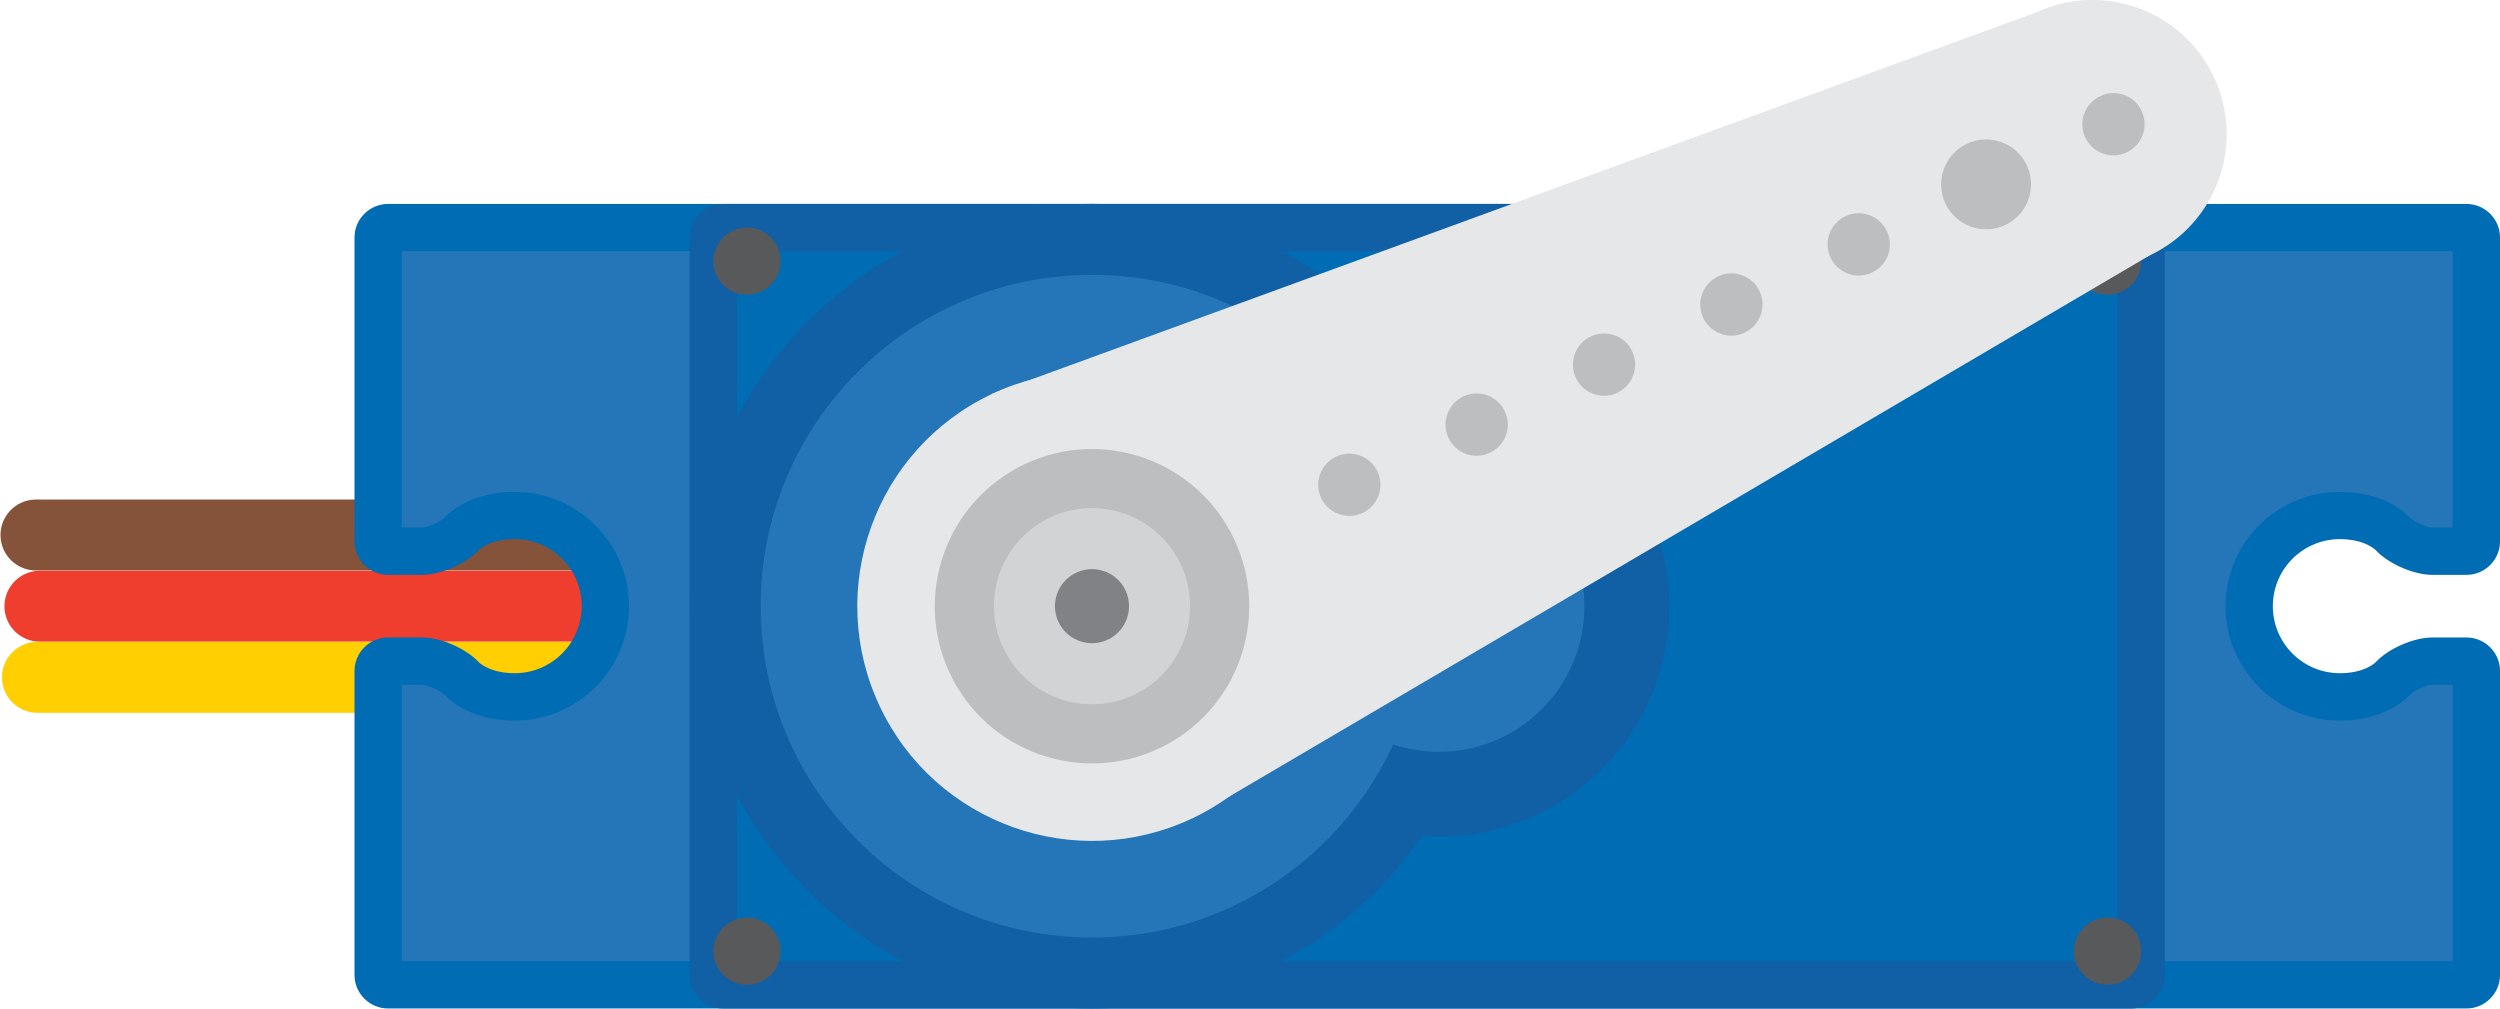
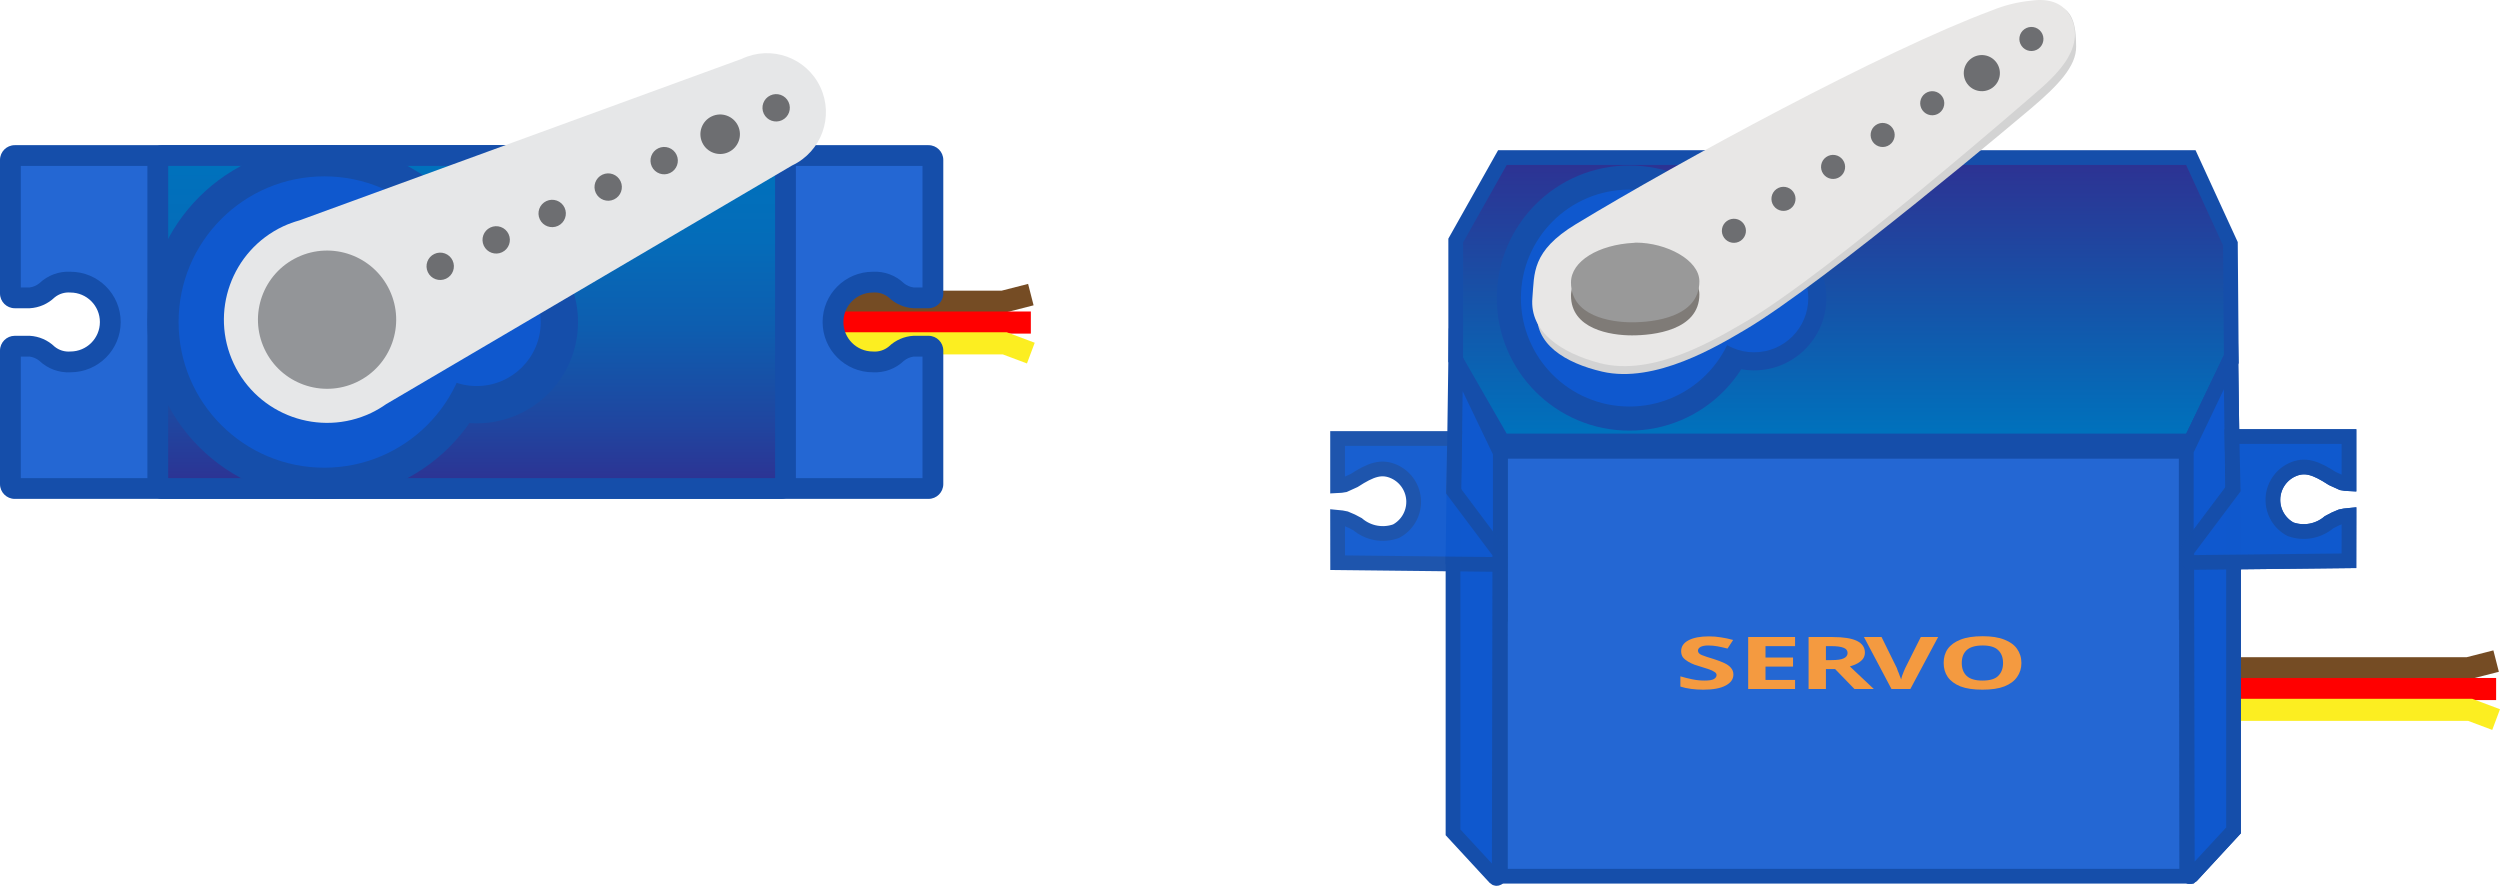
- <svg xmlns="http://www.w3.org/2000/svg" width="37.5mm" height="15.127mm" viewBox="0 0 37.5 15.127" version="1.1" id="svg22647">
-   <defs id="defs22641">
-     <clipPath clipPathUnits="userSpaceOnUse" id="clipPath3321-9-4">
-       <path d="m 34.088,88.636 h 4.593 v -7.605 h -4.593 z" id="path3323-4-1" />
-     </clipPath>
-     <clipPath clipPathUnits="userSpaceOnUse" id="clipPath3325-8-3">
-       <path d="m 34.088,88.636 h 4.593 v -7.605 h -4.593 z" id="path3327-8-2" />
-     </clipPath>
-     <clipPath clipPathUnits="userSpaceOnUse" id="clipPath3349-2-5-9">
-       <path d="m 43.432,88.603 h 3.989 v -7.605 h -3.989 z" id="path3351-4-3" />
-     </clipPath>
-     <clipPath clipPathUnits="userSpaceOnUse" id="clipPath3353-5-1-8">
-       <path d="m 43.432,88.603 h 3.989 v -7.605 h -3.989 z" id="path3355-5-7-5" />
-     </clipPath>
-     <clipPath clipPathUnits="userSpaceOnUse" id="clipPath3377-1-3">
-       <path d="m 52.719,88.636 h 3.266 v -7.605 h -3.266 z" id="path3379-7-4" />
-     </clipPath>
-     <clipPath clipPathUnits="userSpaceOnUse" id="clipPath3381-1-9">
-       <path d="m 52.719,88.636 h 3.266 v -7.605 h -3.266 z" id="path3383-1-0" />
-     </clipPath>
-     <clipPath clipPathUnits="userSpaceOnUse" id="clipPath3453-5-7">
-       <path d="m 79.352,70.233 h 8.291 V 18.446 h -8.291 z" id="path3455-2-1" />
-     </clipPath>
-     <clipPath clipPathUnits="userSpaceOnUse" id="clipPath3457-7-1">
-       <path d="m 79.352,70.233 h 8.291 V 18.446 h -8.291 z" id="path3459-6-7" />
-     </clipPath>
-     <clipPath clipPathUnits="userSpaceOnUse" id="clipPath3149-1-0">
-       <path d="M 2.372,6.645 H 23.841 V 17.45 H 2.372 Z" id="path3151-7-8" />
-     </clipPath>
+ <svg xmlns="http://www.w3.org/2000/svg" id="servo-fs90" width="84.81mm" height="30.051mm" viewBox="0 0 240.405 85.183">
+   <defs>
+     <style>
+       .cls-1, .cls-2, .cls-3 {
+         fill: none;
+         stroke-width: 2.126px;
+       }
+ 
+       .cls-1 {
+         stroke: #754c24;
+       }
+ 
+       .cls-1, .cls-2, .cls-3, .cls-4, .cls-5, .cls-6, .cls-9 {
+         stroke-miterlimit: 10;
+       }
+ 
+       .cls-2 {
+         stroke: red;
+       }
+ 
+       .cls-3 {
+         stroke: #fcee21;
+       }
+ 
+       .cls-4, .cls-5, .cls-6, .cls-9 {
+         stroke: #154eaa;
+       }
+ 
+       .cls-4 {
+         stroke-width: 1.417px;
+         fill: url(#Безымянный_градиент_12);
+       }
+ 
+       .cls-17, .cls-5 {
+         fill: #2467d3;
+       }
+ 
+       .cls-5, .cls-6, .cls-9 {
+         stroke-width: 1.417px;
+       }
+ 
+       .cls-11, .cls-6, .cls-9 {
+         fill: #0f58ce;
+       }
+ 
+       .cls-7 {
+         font-size: 7px;
+         fill: #f49a40;
+         font-family: TrebuchetMS-Bold, Trebuchet MS;
+         font-weight: 700;
+       }
+ 
+       .cls-8 {
+         letter-spacing: -0.036em;
+       }
+ 
+       .cls-9 {
+         opacity: 0.96;
+       }
+ 
+       .cls-10 {
+         fill: #154eaa;
+       }
+ 
+       .cls-12 {
+         fill: #d3d3d3;
+       }
+ 
+       .cls-13 {
+         fill: #e8e7e6;
+       }
+ 
+       .cls-14 {
+         fill: #7f7b77;
+       }
+ 
+       .cls-15 {
+         fill: #999;
+       }
+ 
+       .cls-16 {
+         fill: #6d6e71;
+       }
+ 
+       .cls-18 {
+         fill: url(#Безымянный_градиент_9);
+       }
+ 
+       .cls-19 {
+         fill: #e6e7e8;
+       }
+ 
+       .cls-20 {
+         fill: #939598;
+       }
+     </style>
+     <linearGradient id="Безымянный_градиент_12" data-name="Безымянный градиент 12" x1="177.277" y1="42.407" x2="177.277" y2="15.151" gradientUnits="userSpaceOnUse">
+       <stop offset="0.035" stop-color="#0071bc" />
+       <stop offset="1" stop-color="#2e3192" />
+     </linearGradient>
+     <linearGradient id="Безымянный_градиент_9" data-name="Безымянный градиент 9" x1="63.779" y1="52.795" x2="63.779" y2="20.779" gradientTransform="translate(109.1338 67.754) rotate(180)" gradientUnits="userSpaceOnUse">
+       <stop offset="0.035" stop-color="#0071bc" />
+       <stop offset="0.256" stop-color="#046cb9" />
+       <stop offset="0.522" stop-color="#0e5daf" />
+       <stop offset="0.81" stop-color="#20459f" />
+       <stop offset="1" stop-color="#2e3192" />
+     </linearGradient>
  </defs>
-   <g id="layer1" transform="translate(538.8454,131.6291)">
-     <g id="g23289">
-       <path d="m -518.59,-123.604 h -19.716" style="fill:none;stroke:#845339;stroke-width:1.064;stroke-linecap:round;stroke-linejoin:round;stroke-miterlimit:10;stroke-dasharray:none;stroke-opacity:1" id="path9253" />
-       <path d="m -538.247,-122.536 h 19.656" style="fill:none;stroke:#ef3e2d;stroke-width:1.064;stroke-linecap:round;stroke-linejoin:round;stroke-miterlimit:10;stroke-dasharray:none;stroke-opacity:1" id="path9257" />
-       <path d="m -538.284,-121.469 h 19.694" style="fill:none;stroke:#ffcf01;stroke-width:1.064;stroke-linecap:round;stroke-linejoin:round;stroke-miterlimit:10;stroke-dasharray:none;stroke-opacity:1" id="path9261" />
-       <path d="m -533.025,-116.857 c -0.08,0 -0.148,-0.068 -0.148,-0.148 v -4.559 c 0,-0.08 0.068,-0.148 0.148,-0.148 h 0.513 c 0.179,0 0.464,0.124 0.587,0.255 0.043,0.047 0.288,0.28 0.8,0.28 0.75,0 1.36,-0.61 1.36,-1.361 0,-0.75 -0.61,-1.36 -1.36,-1.36 -0.513,0 -0.757,0.234 -0.8,0.28 -0.122,0.131 -0.407,0.255 -0.587,0.255 h -0.513 c -0.08,0 -0.148,-0.068 -0.148,-0.148 v -4.558 c 0,-0.08 0.068,-0.148 0.148,-0.148 h 31.177 c 0.08,0 0.148,0.068 0.148,0.148 v 4.558 c 0,0.08 -0.068,0.148 -0.148,0.148 h -0.513 c -0.179,0 -0.464,-0.124 -0.587,-0.255 -0.044,-0.047 -0.288,-0.28 -0.8,-0.28 -0.75,0 -1.36,0.611 -1.36,1.361 0,0.75 0.61,1.36 1.36,1.36 0.513,0 0.757,-0.234 0.8,-0.281 0.122,-0.131 0.407,-0.255 0.587,-0.255 h 0.513 c 0.08,0 0.148,0.068 0.148,0.148 v 4.559 c 0,0.08 -0.068,0.148 -0.148,0.148 z" style="fill:#2576b8;fill-opacity:1;fill-rule:nonzero;stroke:none;stroke-width:0.353" id="path9265" />
-       <path d="m -501.848,-128.57 h -31.177 c -0.277,0 -0.503,0.226 -0.503,0.503 v 4.558 c 0,0.277 0.226,0.503 0.503,0.503 h 0.512 c 0.277,0 0.658,-0.166 0.846,-0.368 0,0 0.157,-0.168 0.542,-0.168 0.555,0 1.005,0.45 1.005,1.005 0,0.556 -0.451,1.006 -1.005,1.006 -0.385,0 -0.542,-0.168 -0.542,-0.168 -0.188,-0.203 -0.569,-0.368 -0.846,-0.368 h -0.512 c -0.277,0 -0.503,0.226 -0.503,0.503 v 4.559 c 0,0.277 0.226,0.503 0.503,0.503 h 31.177 c 0.277,0 0.503,-0.226 0.503,-0.503 v -4.559 c 0,-0.277 -0.226,-0.503 -0.503,-0.503 h -0.513 c -0.277,0 -0.657,0.165 -0.846,0.368 0,0 -0.156,0.168 -0.541,0.168 -0.555,0 -1.005,-0.451 -1.005,-1.005 0,-0.556 0.45,-1.006 1.005,-1.006 0.385,0 0.541,0.168 0.541,0.168 0.189,0.202 0.569,0.368 0.846,0.368 h 0.513 c 0.277,0 0.503,-0.226 0.503,-0.503 v -4.558 c 0,-0.276 -0.226,-0.503 -0.503,-0.503 m -0.207,0.709 v 4.145 h -0.306 c -0.082,-6.8e-4 -0.271,-0.083 -0.327,-0.142 -0.086,-0.092 -0.417,-0.393 -1.06,-0.393 -0.946,0 -1.715,0.769 -1.715,1.716 0,0.945 0.769,1.715 1.715,1.715 0.643,0 0.974,-0.301 1.06,-0.394 0.056,-0.059 0.246,-0.141 0.327,-0.142 h 0.306 v 4.145 h -30.764 v -4.145 h 0.306 c 0.082,7.2e-4 0.271,0.083 0.327,0.142 0.086,0.093 0.417,0.394 1.06,0.394 0.945,0 1.715,-0.77 1.715,-1.716 0,-0.946 -0.769,-1.715 -1.715,-1.715 -0.643,0 -0.974,0.301 -1.06,0.393 -0.056,0.059 -0.246,0.141 -0.327,0.142 h -0.306 v -4.145 h 30.764" style="fill:#006cb3;fill-opacity:1;fill-rule:nonzero;stroke:none;stroke-width:0.353" id="path9269" />
-       <path d="m -527.996,-116.857 c -0.08,0 -0.148,-0.068 -0.148,-0.148 v -11.063 c 0,-0.08 0.068,-0.148 0.148,-0.148 h 21.12 c 0.08,0 0.148,0.068 0.148,0.148 v 11.063 c 0,0.08 -0.068,0.148 -0.148,0.148 z" style="fill:#006cb3;fill-opacity:1;fill-rule:nonzero;stroke:none;stroke-width:0.353" id="path9273" />
-       <path d="m -506.877,-128.57 h -21.12 c -0.276,0 -0.503,0.226 -0.503,0.503 v 11.063 c 0,0.277 0.226,0.503 0.503,0.503 h 21.12 c 0.277,0 0.503,-0.226 0.503,-0.503 v -11.063 c 0,-0.276 -0.226,-0.503 -0.503,-0.503 m -0.207,11.359 h -20.706 v -10.649 h 20.706 z" style="fill:#115fa4;fill-opacity:1;fill-rule:nonzero;stroke:none;stroke-width:0.353" id="path9277" />
-       <path d="m -507.736,-127.712 c 0,-0.278 0.226,-0.504 0.504,-0.504 0.279,0 0.504,0.225 0.504,0.504 0,0.278 -0.225,0.504 -0.504,0.504 -0.278,0 -0.504,-0.226 -0.504,-0.504" style="fill:#58595b;fill-opacity:1;fill-rule:nonzero;stroke:none;stroke-width:0.353" id="path9281" />
-       <path d="m -528.145,-127.712 c 0,-0.278 0.226,-0.504 0.504,-0.504 0.279,0 0.504,0.225 0.504,0.504 0,0.278 -0.225,0.504 -0.504,0.504 -0.278,0 -0.504,-0.226 -0.504,-0.504" style="fill:#58595b;fill-opacity:1;fill-rule:nonzero;stroke:none;stroke-width:0.353" id="path9285" />
-       <path d="m -522.465,-116.502 c -3.333,0 -6.034,-2.702 -6.034,-6.035 0,-3.332 2.701,-6.034 6.034,-6.034 3.333,0 6.034,2.701 6.034,6.034 0,3.333 -2.702,6.035 -6.034,6.035" style="fill:#115fa4;fill-opacity:1;fill-rule:nonzero;stroke:none;stroke-width:0.353" id="path9289" />
-       <path d="m -517.262,-119.08 c -1.909,0 -3.456,-1.547 -3.456,-3.457 0,-1.908 1.547,-3.455 3.456,-3.455 1.909,0 3.455,1.547 3.455,3.455 0,1.909 -1.547,3.457 -3.455,3.457" style="fill:#115fa4;fill-opacity:1;fill-rule:nonzero;stroke:none;stroke-width:0.353" id="path9293" />
-       <path d="m -522.465,-117.566 c -2.745,0 -4.97,-2.225 -4.97,-4.971 0,-2.744 2.225,-4.969 4.97,-4.969 2.745,0 4.97,2.225 4.97,4.969 0,2.746 -2.225,4.971 -4.97,4.971" style="fill:#2576b8;fill-opacity:1;fill-rule:nonzero;stroke:none;stroke-width:0.353" id="path9297" />
-       <path d="m -517.262,-120.352 c -1.206,0 -2.184,-0.978 -2.184,-2.184 0,-1.206 0.978,-2.183 2.184,-2.183 1.205,0 2.183,0.977 2.183,2.183 0,1.206 -0.978,2.184 -2.183,2.184" style="fill:#2576b8;fill-opacity:1;fill-rule:nonzero;stroke:none;stroke-width:0.353" id="path9301" />
-       <path d="m -517.263,-121.89 c -0.357,0 -0.646,-0.289 -0.646,-0.646 0,-0.357 0.289,-0.647 0.646,-0.647 0.357,0 0.646,0.29 0.646,0.647 0,0.357 -0.289,0.646 -0.646,0.646" style="fill:#226ba9;fill-opacity:1;fill-rule:nonzero;stroke:none;stroke-width:0.353" id="path9305" />
-       <path d="m -522.465,-120.287 c -1.242,0 -2.25,-1.007 -2.25,-2.25 0,-1.242 1.008,-2.249 2.25,-2.249 1.242,0 2.249,1.008 2.249,2.249 0,1.243 -1.007,2.25 -2.249,2.25" style="fill:#115fa4;fill-opacity:1;fill-rule:nonzero;stroke:none;stroke-width:0.353" id="path9309" />
-       <path d="m -522.465,-121.065 c -0.813,0 -1.472,-0.658 -1.472,-1.472 0,-0.812 0.659,-1.471 1.472,-1.471 0.813,0 1.471,0.659 1.471,1.471 0,0.814 -0.658,1.472 -1.471,1.472" style="fill:#d1d3d4;fill-opacity:1;fill-rule:nonzero;stroke:none;stroke-width:0.353" id="path9313" />
-       <path d="m -506.599,-127.799 -14.364,8.445 -3.005,-6.367 15.652,-5.717 z" style="fill:#e6e7e8;fill-opacity:1;fill-rule:nonzero;stroke:none;stroke-width:0.353" id="path9317" />
-       <path d="m -519.282,-124.038 c 0.83,1.758 0.076,3.855 -1.681,4.685 -1.758,0.83 -3.856,0.078 -4.686,-1.681 -0.829,-1.758 -0.077,-3.856 1.682,-4.685 1.758,-0.829 3.856,-0.077 4.685,1.681" style="fill:#e6e7e8;fill-opacity:1;fill-rule:nonzero;stroke:none;stroke-width:0.353" id="path9321" />
-       <path d="m -505.638,-130.476 c 0.474,1.004 0.044,2.203 -0.96,2.677 -1.005,0.474 -2.204,0.044 -2.678,-0.96 -0.474,-1.005 -0.043,-2.204 0.961,-2.678 1.004,-0.474 2.203,-0.044 2.677,0.961" style="fill:#e6e7e8;fill-opacity:1;fill-rule:nonzero;stroke:none;stroke-width:0.353" id="path9325" />
-       <path d="m -520.333,-123.542 c 0.556,1.178 0.051,2.583 -1.126,3.139 -1.178,0.555 -2.583,0.051 -3.139,-1.126 -0.556,-1.178 -0.051,-2.583 1.126,-3.139 1.178,-0.556 2.583,-0.051 3.139,1.127" style="fill:#bcbec0;fill-opacity:1;fill-rule:nonzero;stroke:none;stroke-width:0.353" id="path9329" />
-       <path d="m -506.722,-129.965 c 0.111,0.234 0.011,0.511 -0.223,0.622 -0.232,0.11 -0.511,0.01 -0.621,-0.223 -0.11,-0.232 -0.01,-0.511 0.224,-0.622 0.233,-0.11 0.511,-0.01 0.621,0.223" style="fill:#bcbec0;fill-opacity:1;fill-rule:nonzero;stroke:none;stroke-width:0.353" id="path9333" />
-       <path d="m -508.444,-129.151 c 0.159,0.336 0.015,0.738 -0.322,0.897 -0.337,0.159 -0.738,0.015 -0.898,-0.322 -0.158,-0.337 -0.015,-0.738 0.323,-0.897 0.337,-0.159 0.738,-0.015 0.897,0.322" style="fill:#bcbec0;fill-opacity:1;fill-rule:nonzero;stroke:none;stroke-width:0.353" id="path9337" />
-       <path d="m -510.542,-128.162 c 0.11,0.233 0.011,0.511 -0.223,0.621 -0.234,0.11 -0.512,0.01 -0.622,-0.223 -0.11,-0.232 -0.01,-0.511 0.223,-0.622 0.233,-0.109 0.511,-0.01 0.621,0.224" style="fill:#bcbec0;fill-opacity:1;fill-rule:nonzero;stroke:none;stroke-width:0.353" id="path9341" />
-       <path d="m -512.453,-127.261 c 0.111,0.233 0.01,0.511 -0.223,0.622 -0.232,0.11 -0.511,0.01 -0.621,-0.223 -0.11,-0.232 -0.01,-0.511 0.224,-0.622 0.233,-0.11 0.511,-0.01 0.621,0.223" style="fill:#bcbec0;fill-opacity:1;fill-rule:nonzero;stroke:none;stroke-width:0.353" id="path9345" />
-       <path d="m -514.363,-126.359 c 0.11,0.233 0.01,0.511 -0.223,0.622 -0.232,0.11 -0.511,0.01 -0.621,-0.223 -0.11,-0.233 -0.01,-0.512 0.224,-0.623 0.233,-0.109 0.511,-0.01 0.621,0.224" style="fill:#bcbec0;fill-opacity:1;fill-rule:nonzero;stroke:none;stroke-width:0.353" id="path9349" />
-       <path d="m -516.273,-125.458 c 0.11,0.232 0.01,0.511 -0.224,0.621 -0.233,0.11 -0.511,0.01 -0.621,-0.224 -0.11,-0.232 -0.01,-0.51 0.223,-0.622 0.233,-0.11 0.512,-0.01 0.622,0.224" style="fill:#bcbec0;fill-opacity:1;fill-rule:nonzero;stroke:none;stroke-width:0.353" id="path9353" />
-       <path d="m -518.183,-124.556 c 0.11,0.232 0.01,0.511 -0.223,0.621 -0.233,0.11 -0.511,0.01 -0.622,-0.223 -0.11,-0.233 -0.01,-0.511 0.224,-0.622 0.233,-0.11 0.511,-0.01 0.621,0.224" style="fill:#bcbec0;fill-opacity:1;fill-rule:nonzero;stroke:none;stroke-width:0.353" id="path9357" />
-       <path d="m -522.465,-121.065 c -0.813,0 -1.472,-0.658 -1.472,-1.472 0,-0.812 0.659,-1.471 1.472,-1.471 0.813,0 1.471,0.659 1.471,1.471 0,0.814 -0.658,1.472 -1.471,1.472" style="fill:#d1d3d4;fill-opacity:1;fill-rule:nonzero;stroke:none;stroke-width:0.353" id="path9361" />
-       <path d="m -522.465,-121.981 c -0.307,0 -0.556,-0.248 -0.556,-0.556 0,-0.307 0.249,-0.555 0.556,-0.555 0.307,0 0.555,0.249 0.555,0.555 0,0.307 -0.248,0.556 -0.555,0.556" style="fill:#808285;fill-opacity:1;fill-rule:nonzero;stroke:none;stroke-width:0.353" id="path9365" />
-       <path d="m -507.736,-117.361 c 0,-0.278 0.226,-0.504 0.504,-0.504 0.279,0 0.504,0.226 0.504,0.504 0,0.278 -0.225,0.504 -0.504,0.504 -0.278,0 -0.504,-0.226 -0.504,-0.504" style="fill:#58595b;fill-opacity:1;fill-rule:nonzero;stroke:none;stroke-width:0.353" id="path9369" />
-       <path d="m -528.145,-117.361 c 0,-0.278 0.226,-0.504 0.504,-0.504 0.279,0 0.504,0.226 0.504,0.504 0,0.278 -0.225,0.504 -0.504,0.504 -0.278,0 -0.504,-0.226 -0.504,-0.504" style="fill:#58595b;fill-opacity:1;fill-rule:nonzero;stroke:none;stroke-width:0.353" id="path9373" />
+   <g id="side">
+     <g>
+       <polyline class="cls-1" points="214.532 64.258 237.344 64.258 240.032 63.57" />
+       <polyline class="cls-2" points="214.532 66.258 237.344 66.258 240.032 66.258" />
+       <polyline class="cls-3" points="214.532 68.258 237.532 68.258 240.032 69.195" />
+     </g>
+     <polygon class="cls-4" points="210.673 15.151 144.476 15.151 139.985 23.134 139.985 34.585 144.476 42.407 210.673 42.407 214.569 34.744 214.479 23.437 210.673 15.151" />
+     <rect class="cls-5" x="144.282" y="43.4" width="66" height="40.858" />
+     <polygon class="cls-6" points="210.238 57.983 214.79 53.749 214.522 34.399 210.238 43.336 210.238 57.983" />
+     <path class="cls-6" d="M210.744,84.222l4.038-4.372V53.923h-4.5l.055,30.069C210.339,84.241,210.581,84.378,210.744,84.222Z" />
+     <text class="cls-7" transform="translate(161.0741 66.2578) scale(1.5686 1)">SE<tspan class="cls-8" x="7.561" y="0">R</tspan>
+       <tspan x="11.583" y="0">VO</tspan>
+     </text>
+     <polygon class="cls-6" points="144.269 58.169 139.717 53.935 139.985 34.585 144.269 43.523 144.269 58.169" />
+     <path class="cls-6" d="M143.763,84.409,139.725,80.037V54.109h4.5L144.17,84.178C144.168,84.427,143.926,84.564,143.763,84.409Z" />
+     <path class="cls-9" d="M129.399,49.863a8.502,8.502,0,0,1,1.147.546h0a3.762,3.762,0,0,0,3.703.671,3.197,3.197,0,0,0-.112-5.698c-1.284-.606-2.309-.214-3.922.825h0l-.933.425a4.294,4.294,0,0,1-.657.078V42.169H139.88l-.117,5.041,4.378,5.838c.181.229.052,1.227-.208,1.231l-15.302-.169-.007-4.369A5.78,5.78,0,0,1,129.399,49.863Z" />
+     <path class="cls-9" d="M225.108,49.676a8.496,8.496,0,0,0-1.147.546h0a3.762,3.762,0,0,1-3.703.671,3.197,3.197,0,0,1,.111-5.698c1.284-.606,2.309-.214,3.923.825h0l.933.425a4.294,4.294,0,0,0,.657.078V41.982H214.627l.117,5.041-4.378,5.838c-.181.229-.052,1.227.208,1.231l15.302-.169.007-4.369A5.777,5.777,0,0,0,225.108,49.676Z" />
+     <polygon class="cls-6" points="210.238 57.983 214.79 53.749 214.522 34.399 210.238 43.336 210.238 57.983" />
+     <path class="cls-6" d="M210.744,84.222l4.038-4.372V53.923h-4.5l.055,30.069C210.339,84.241,210.581,84.378,210.744,84.222Z" />
+     <path class="cls-9" d="M225.108,49.676a8.496,8.496,0,0,0-1.147.546h0a3.762,3.762,0,0,1-3.703.671,3.197,3.197,0,0,1,.111-5.698c1.284-.606,2.309-.214,3.923.825h0l.933.425a4.294,4.294,0,0,0,.657.078V41.982H214.627l.117,5.041-4.378,5.838c-.181.229-.052,1.227.208,1.231l15.302-.169.007-4.369A5.777,5.777,0,0,0,225.108,49.676Z" />
+     <g>
+       <path id="path5572" class="cls-10" d="M156.685,15.914a12.748,12.748,0,1,0,12.748,12.75,12.748,12.748,0,0,0-12.748-12.749" />
+       <path id="path5576" class="cls-10" d="M168.675,21.708a6.954,6.954,0,1,0,6.953,6.955,6.954,6.954,0,0,0-6.953-6.955" />
+       <path id="path5580" class="cls-11" d="M156.685,18.232a10.43,10.43,0,1,0,10.43,10.432,10.43,10.43,0,0,0-10.43-10.432" />
+       <path id="path5584" class="cls-11" d="M168.675,23.447a5.215,5.215,0,1,0,5.214,5.216,5.217,5.217,0,0,0-5.214-5.216" />
+       <g>
+         <path class="cls-12" d="M167.825,31.706c7.638-4.494,27.468-21.268,27.468-21.268,2.583-2.19,4.383-4.054,4.353-5.971-.022-1.376-.052-3.662-2.023-3.948a9.254,9.254,0,0,0-6.35,1.152s-30.171,14.894-39.292,21.325c-4.148,2.924-3.873,4.541-4.143,6.827-.385,3.263,2.709,5.093,6.221,5.912C159.164,36.926,165.247,33.223,167.825,31.706Z" />
+         <path class="cls-13" d="M167.767,30.993c7.944-4.576,28.174-22.225,28.174-22.225,2.548-2.176,3.441-3.724,3.577-5.189.131-1.412-.696-4.01-4.174-3.518a13.394,13.394,0,0,0-3.816.946c-10.439,3.872-30.067,14.531-39.981,20.544-4.295,2.605-3.984,4.746-4.189,7.092-.292,3.347,2.893,5.323,6.47,6.271C159.03,36.292,165.193,32.475,167.767,30.993Z" />
+         <path class="cls-14" d="M156.928,32.251h0c2.06,0,6.488-.472,6.488-3.942h0c0-2.06-3.185-3.72-6.105-3.72l-.198.022c-3.37.169-6.044,1.749-6.044,3.809h0C151.069,31.654,154.868,32.251,156.928,32.251Z" />
+         <path class="cls-15" d="M156.928,30.993h0c2.06,0,6.488-.472,6.488-3.942h0c0-2.06-3.185-3.72-6.105-3.72l-.198.022c-3.37.169-6.044,1.749-6.044,3.809h0C151.069,30.396,154.868,30.993,156.928,30.993Z" />
+         <path id="path5616" class="cls-16" d="M165.796,22.87a1.158,1.158,0,1,1,1.616.264,1.156,1.156,0,0,1-1.616-.264" />
+         <path id="path5620" class="cls-16" d="M170.563,19.8a1.159,1.159,0,1,1,1.617.264,1.16,1.16,0,0,1-1.617-.264" />
+         <path id="path5624" class="cls-16" d="M175.332,16.726a1.158,1.158,0,1,1,1.617.265,1.157,1.157,0,0,1-1.617-.265" />
+         <path id="path5628" class="cls-16" d="M180.1,13.655a1.158,1.158,0,1,1,1.615.265,1.158,1.158,0,0,1-1.615-.265" />
+         <path id="path5632" class="cls-16" d="M184.867,10.603a1.159,1.159,0,1,1,1.617.266,1.158,1.158,0,0,1-1.617-.266" />
+         <path id="path5636" class="cls-16" d="M189.165,8.043a1.737,1.737,0,1,1,2.426.399,1.736,1.736,0,0,1-2.426-.399" />
+         <path id="path5640" class="cls-16" d="M194.403,4.424a1.158,1.158,0,1,1,1.616.265,1.157,1.157,0,0,1-1.616-.265" />
+       </g>
+     </g>
+   </g>
+   <g id="top">
+     <g>
+       <polyline class="cls-1" points="73.628 29.017 96.44 29.017 99.128 28.33" />
+       <polyline class="cls-2" points="73.628 31.017 96.44 31.017 99.128 31.017" />
+       <polyline class="cls-3" points="73.628 33.017 96.628 33.017 99.128 33.955" />
+     </g>
+     <g>
+       <path id="path5548" class="cls-17" d="M89.292,14.959a.423.423,0,0,1,.417.417v12.848a.423.423,0,0,1-.417.417H87.847a2.768,2.768,0,0,1-1.653-.719,3.045,3.045,0,0,0-2.256-.791,3.835,3.835,0,0,0,0,7.67,3.038,3.038,0,0,0,2.255-.791,2.771,2.771,0,0,1,1.654-.719h1.445a.423.423,0,0,1,.417.418v12.848a.424.424,0,0,1-.417.418H1.417A.423.423,0,0,1,1,46.557V33.709a.423.423,0,0,1,.417-.418H2.862a2.766,2.766,0,0,1,1.653.719,3.043,3.043,0,0,0,2.256.791,3.835,3.835,0,0,0,0-7.67,3.046,3.046,0,0,0-2.256.791,2.768,2.768,0,0,1-1.653.719H1.417A.423.423,0,0,1,1,28.224V15.376a.423.423,0,0,1,.417-.417Z" />
+       <path id="path5552" class="cls-10" d="M1.417,47.974H89.292a1.423,1.423,0,0,0,1.417-1.418V33.709a1.423,1.423,0,0,0-1.417-1.418H87.847a3.735,3.735,0,0,0-2.384,1.038,2.122,2.122,0,0,1-1.525.472,2.835,2.835,0,0,1,0-5.67,2.117,2.117,0,0,1,1.525.474,3.74,3.74,0,0,0,2.384,1.036h1.445a1.421,1.421,0,0,0,1.417-1.417V15.376a1.421,1.421,0,0,0-1.417-1.417H1.417A1.421,1.421,0,0,0,0,15.376v12.848a1.421,1.421,0,0,0,1.417,1.417H2.862a3.74,3.74,0,0,0,2.384-1.036,2.117,2.117,0,0,1,1.525-.474,2.835,2.835,0,0,1,0,5.67,2.122,2.122,0,0,1-1.525-.472,3.735,3.735,0,0,0-2.384-1.038H1.417A1.423,1.423,0,0,0,0,33.709v12.848a1.423,1.423,0,0,0,1.417,1.418m.583-2V34.291h.862a1.903,1.903,0,0,1,.922.403,4.018,4.018,0,0,0,2.987,1.107,4.835,4.835,0,0,0,0-9.67,4.011,4.011,0,0,0-2.987,1.11,1.913,1.913,0,0,1-.922.4H2V15.959H88.709v11.682h-.862a1.904,1.904,0,0,1-.921-.4,4.016,4.016,0,0,0-2.988-1.11,4.835,4.835,0,0,0,0,9.67,4.013,4.013,0,0,0,2.988-1.109,1.911,1.911,0,0,1,.921-.401h.862v11.684H2" />
+       <path id="path5556" class="cls-18" d="M75.118,14.959a.423.423,0,0,1,.417.417v31.181a.424.424,0,0,1-.417.418H15.591a.423.423,0,0,1-.417-.418V15.376a.423.423,0,0,1,.417-.417Z" />
+       <path id="path5560" class="cls-10" d="M15.591,47.974h59.527a1.422,1.422,0,0,0,1.417-1.418V15.376a1.42,1.42,0,0,0-1.417-1.417H15.591a1.421,1.421,0,0,0-1.417,1.417v31.181a1.423,1.423,0,0,0,1.417,1.418m.583-32.016h58.361v30.016H16.174Z" />
+       <g>
+         <path id="path5572-2" data-name="path5572" class="cls-10" d="M31.182,47.974a17.008,17.008,0,1,1,17.008-17.01,17.008,17.008,0,0,1-17.008,17.01" />
+         <path id="path5576-2" data-name="path5576" class="cls-10" d="M45.845,40.707a9.74,9.74,0,1,1,9.739-9.742,9.741,9.741,0,0,1-9.739,9.742" />
+       </g>
+       <g>
+         <path id="path5580-2" data-name="path5580" class="cls-11" d="M31.182,44.974a14.008,14.008,0,1,1,14.008-14.01,14.008,14.008,0,0,1-14.008,14.01" />
+         <path id="path5584-2" data-name="path5584" class="cls-11" d="M45.845,37.122a6.156,6.156,0,1,1,6.154-6.157,6.157,6.157,0,0,1-6.154,6.157" />
+       </g>
+       <path class="cls-19" d="M22.48,34.975a9.92,9.92,0,0,0,13.207,4.738l0,0,.008-.005a9.937,9.937,0,0,0,1.437-.845L76.172,15.91l.001,0a5.668,5.668,0,0,0,2.707-7.546h0a5.668,5.668,0,0,0-7.545-2.708h0v0l-42.54,15.537a9.946,9.946,0,0,0-1.562.571l-.013.005,0,.001h0A9.921,9.921,0,0,0,22.48,34.975Z" />
+       <path id="path5612" class="cls-20" d="M37.463,27.906a6.646,6.646,0,1,1-8.846-3.176,6.645,6.645,0,0,1,8.846,3.176" />
+       <g>
+         <path id="path5616-2" data-name="path5616" class="cls-16" d="M75.826,9.805a1.316,1.316,0,1,1-1.75-.629,1.313,1.313,0,0,1,1.75.629" />
+         <path id="path5620-2" data-name="path5620" class="cls-16" d="M70.971,12.098a1.9,1.9,0,1,1-2.529-.908,1.901,1.901,0,0,1,2.529.908" />
+         <path id="path5624-2" data-name="path5624" class="cls-16" d="M65.058,14.886a1.316,1.316,0,1,1-1.751-.63,1.314,1.314,0,0,1,1.751.63" />
+         <path id="path5628-2" data-name="path5628" class="cls-16" d="M59.674,17.426a1.316,1.316,0,1,1-1.75-.629,1.315,1.315,0,0,1,1.75.629" />
+         <path id="path5632-2" data-name="path5632" class="cls-16" d="M54.289,19.967a1.316,1.316,0,1,1-1.75-.631,1.317,1.317,0,0,1,1.75.631" />
+         <path id="path5636-2" data-name="path5636" class="cls-16" d="M48.906,22.508a1.316,1.316,0,1,1-1.752-.631,1.315,1.315,0,0,1,1.752.631" />
+         <path id="path5640-2" data-name="path5640" class="cls-16" d="M43.522,25.048a1.316,1.316,0,1,1-1.751-.63,1.315,1.315,0,0,1,1.751.63" />
+       </g>
    </g>
  </g>
</svg>
